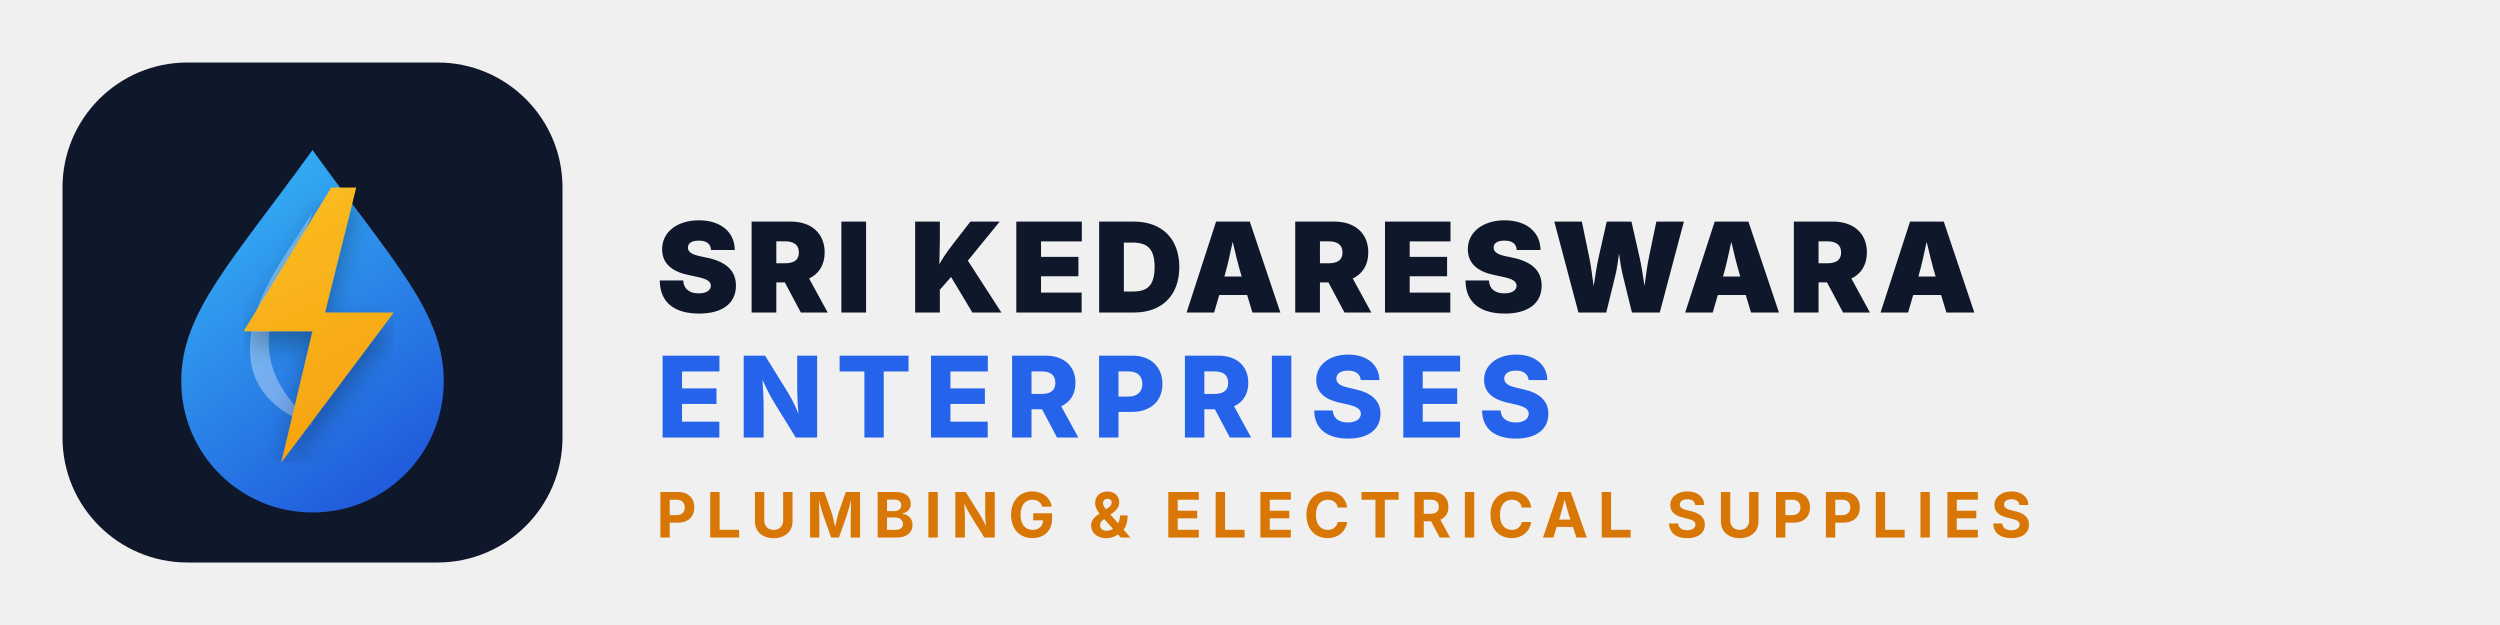
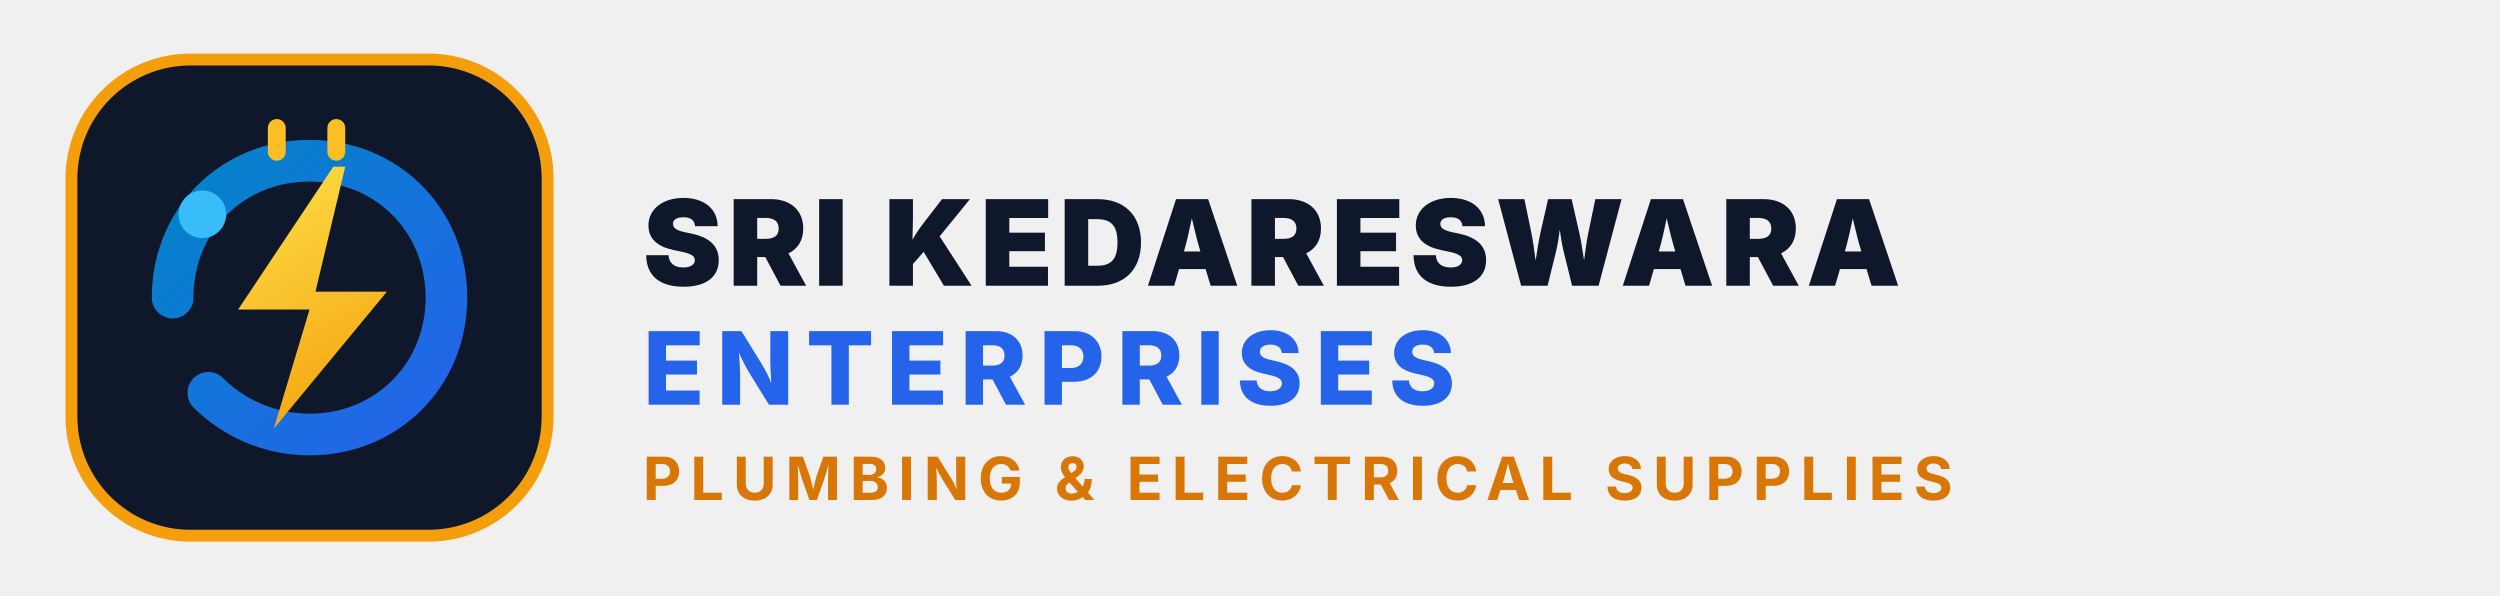
- <svg xmlns="http://www.w3.org/2000/svg" width="400" height="100" viewBox="0 0 400 100" fill="none">
-   <g transform="translate(10, 10)">
-     <rect width="80" height="80" rx="20" fill="#0F172A" />
-     <path d="M40 14 C27 32 19 40 19 51 C19 62.6 28.4 72 40 72 C51.6 72 61 62.6 61 51 C61 40 53 32 40 14 Z" fill="url(#waterGrad)" />
-     <path d="M30 46 C30 38 35 32 40 24 C38 30 33 37 33 45 C33 50 36 54 40 58 C34 56 30 52 30 46 Z" fill="#FFFFFF" opacity="0.35" />
-     <path d="M43 20 L29 43 H40 L35 64 L53 40 H42 L47 20 Z" fill="url(#boltGrad)" filter="url(#shadow)" />
+ <svg xmlns="http://www.w3.org/2000/svg" width="420" height="100" viewBox="0 0 420 100" fill="none">
+   <g transform="translate(10, 8)">
+     <rect x="2" y="2" width="80" height="80" rx="20" fill="#0F172A" stroke="#F59E0B" stroke-width="2" />
+     <path d="M19 42 C19 29 29 19 42 19 C55 19 65 29 65 42 C65 55 55 65 42 65 C35 65 29 62 25 58" stroke="url(#waterGradOpt2)" stroke-width="7" stroke-linecap="round" />
+     <circle cx="24" cy="28" r="4" fill="#38BDF8" />
+     <path d="M46 20 L30 44 H42 L36 64 L55 41 H43 L48 20 Z" fill="url(#boltGradOpt2)" />
+     <rect x="35" y="12" width="3" height="7" rx="1.5" fill="#FBBF24" />
+     <rect x="45" y="12" width="3" height="7" rx="1.5" fill="#FBBF24" />
  </g>
-   <g transform="translate(105, 30)">
-     <text x="0" y="20" font-family="system-ui, -apple-system, sans-serif" font-weight="900" font-size="20" fill="#0F172A" letter-spacing="1">SRI KEDARESWARA</text>
-     <text x="0" y="40" font-family="system-ui, -apple-system, sans-serif" font-weight="800" font-size="18" fill="#2563EB" letter-spacing="2">ENTERPRISES</text>
-     <text x="0" y="56" font-family="system-ui, -apple-system, sans-serif" font-weight="700" font-size="10" fill="#D97706" letter-spacing="1.5">PLUMBING &amp; ELECTRICAL SUPPLIES</text>
+   <g transform="translate(108, 30)">
+     <text x="0" y="18" font-family="system-ui, -apple-system, sans-serif" font-weight="900" font-size="20" fill="#0F172A" letter-spacing="1">SRI KEDARESWARA</text>
+     <text x="0" y="38" font-family="system-ui, -apple-system, sans-serif" font-weight="800" font-size="17" fill="#2563EB" letter-spacing="2">ENTERPRISES</text>
+     <text x="0" y="54" font-family="system-ui, -apple-system, sans-serif" font-weight="700" font-size="10" fill="#D97706" letter-spacing="1.5">PLUMBING &amp; ELECTRICAL SUPPLIES</text>
  </g>
  <defs>
-     <linearGradient id="waterGrad" x1="19" y1="14" x2="61" y2="72" gradientUnits="userSpaceOnUse">
-       <stop offset="0%" stop-color="#38BDF8" />
-       <stop offset="100%" stop-color="#1D4ED8" />
+     <linearGradient id="waterGradOpt2" x1="19" y1="19" x2="65" y2="65" gradientUnits="userSpaceOnUse">
+       <stop offset="0%" stop-color="#0284C7" />
+       <stop offset="100%" stop-color="#2563EB" />
    </linearGradient>
-     <linearGradient id="boltGrad" x1="29" y1="20" x2="53" y2="64" gradientUnits="userSpaceOnUse">
-       <stop offset="0%" stop-color="#FBBF24" />
+     <linearGradient id="boltGradOpt2" x1="30" y1="20" x2="55" y2="64" gradientUnits="userSpaceOnUse">
+       <stop offset="0%" stop-color="#FDE047" />
      <stop offset="100%" stop-color="#F59E0B" />
    </linearGradient>
-     <filter id="shadow" x="0" y="0" width="100%" height="100%">
-       <feDropShadow dx="0" dy="2" stdDeviation="2" flood-color="#000000" flood-opacity="0.3" />
-     </filter>
  </defs>
</svg>
